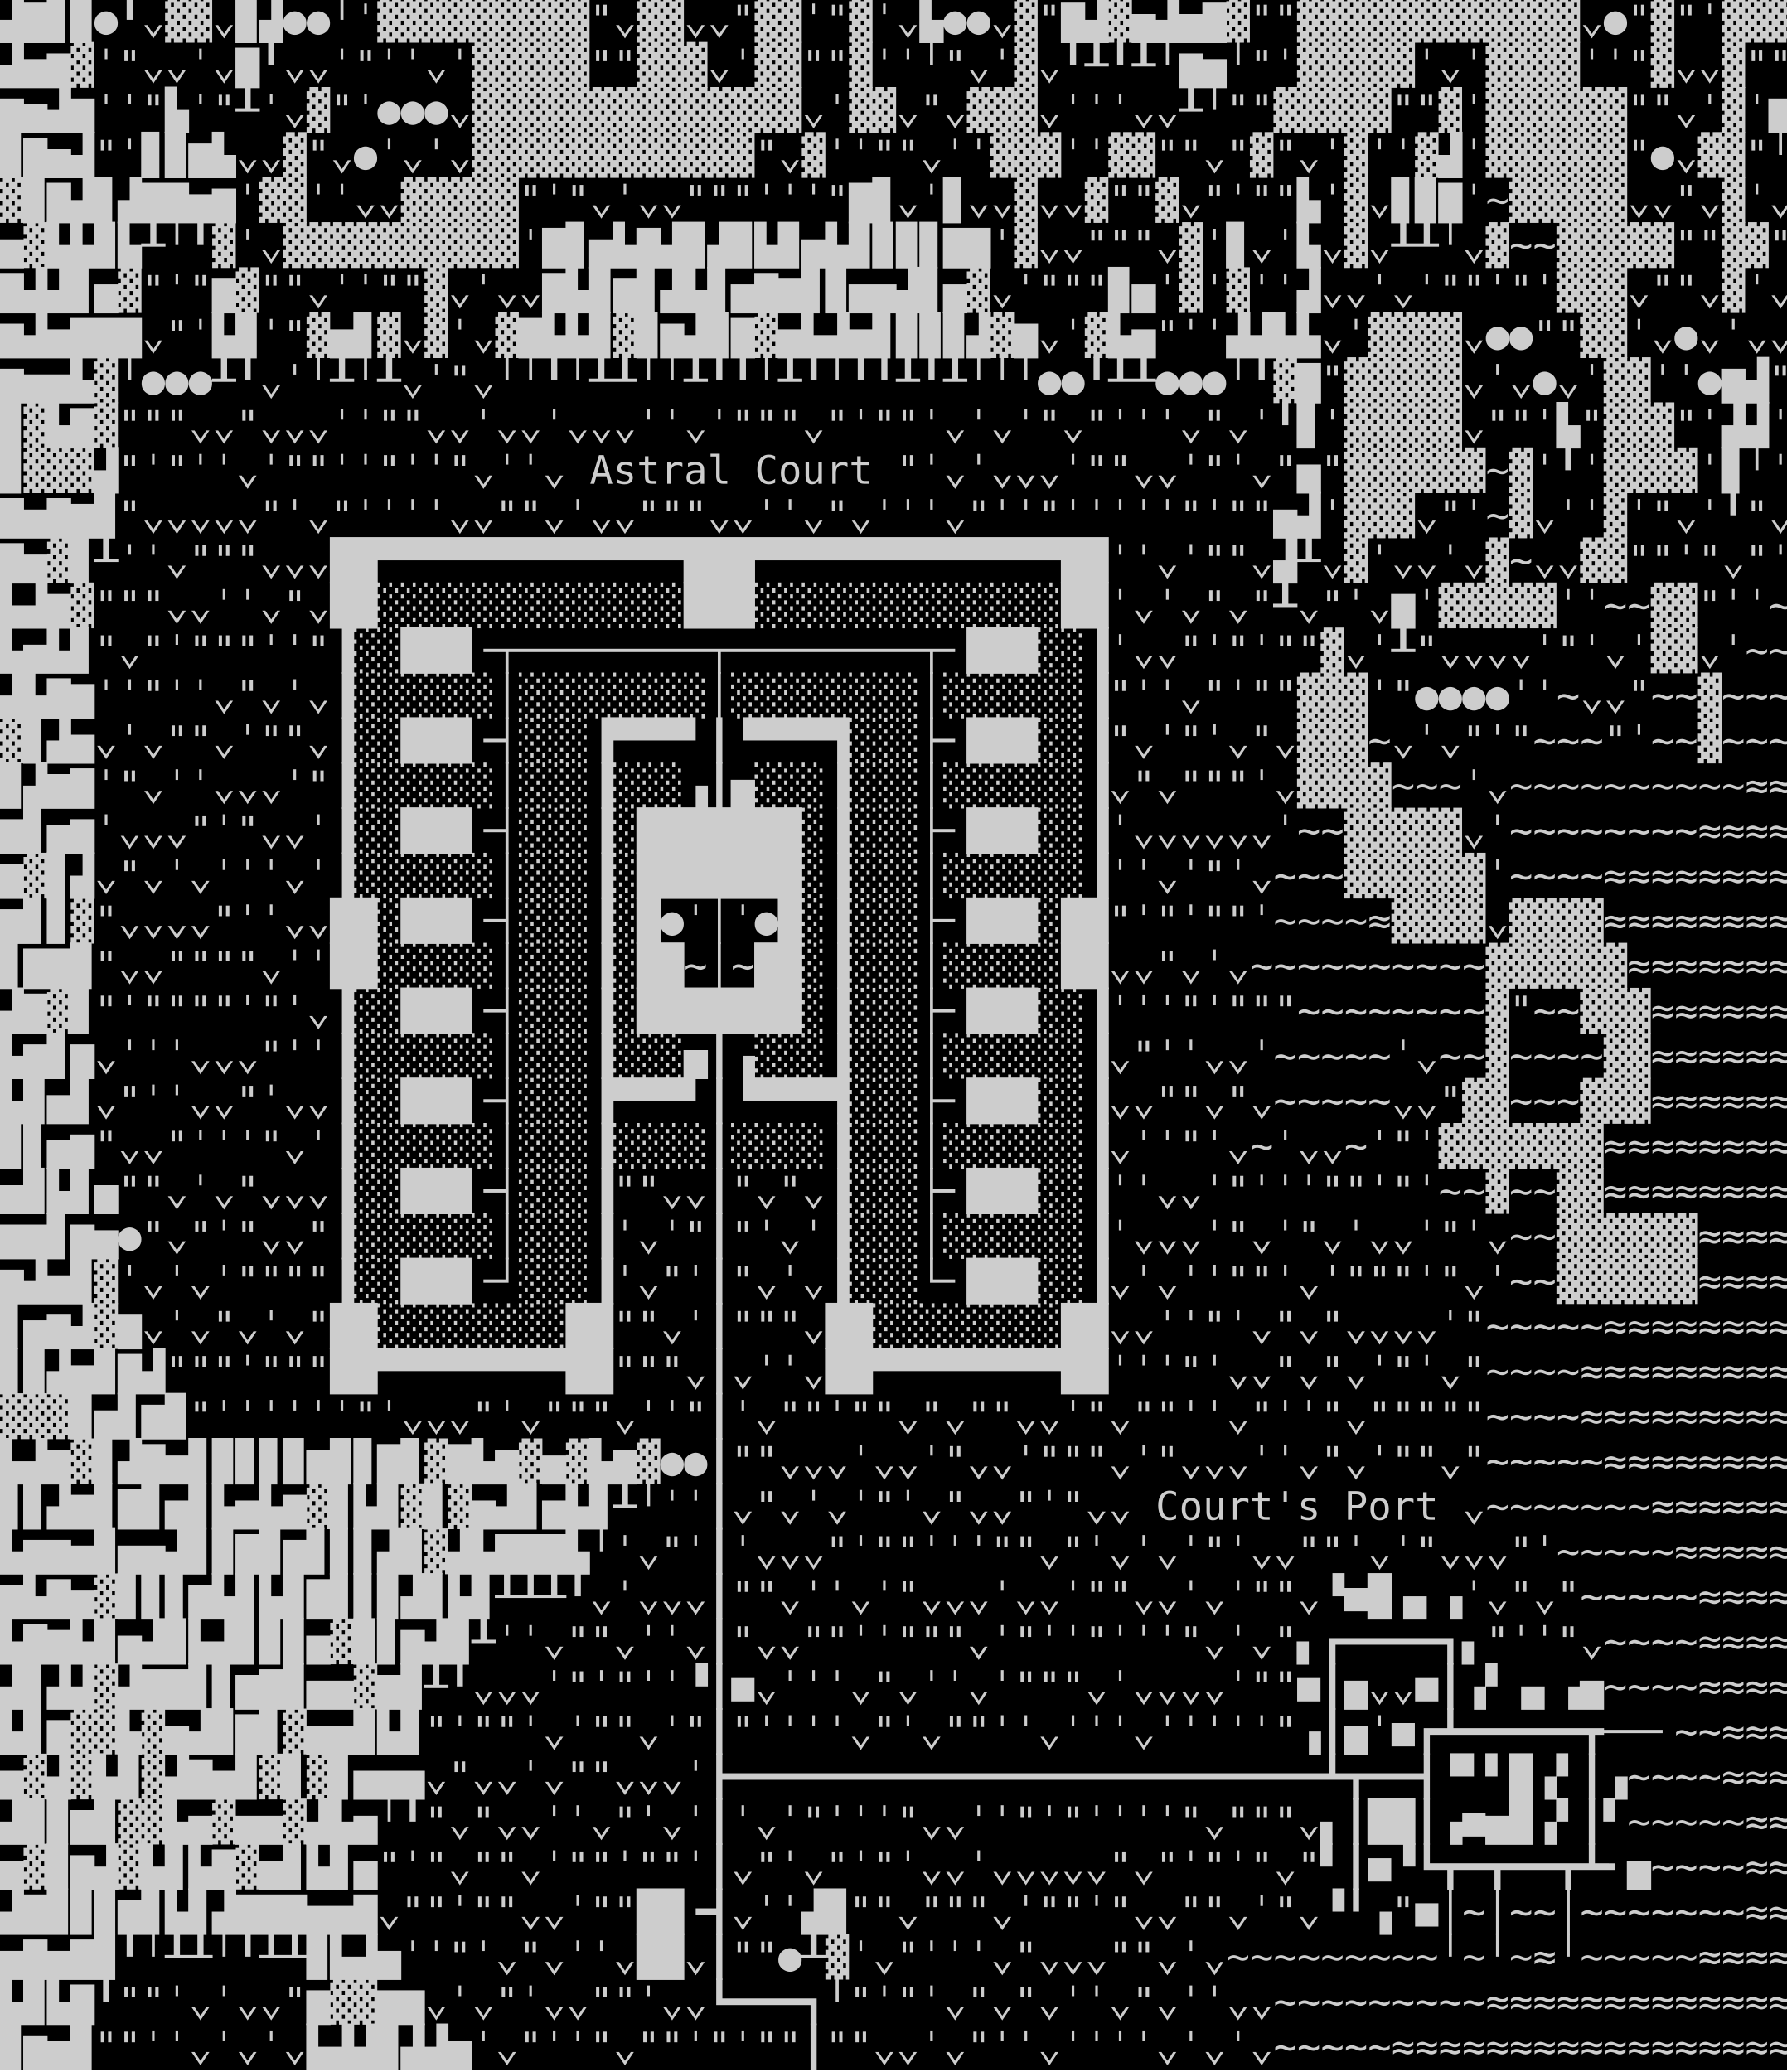
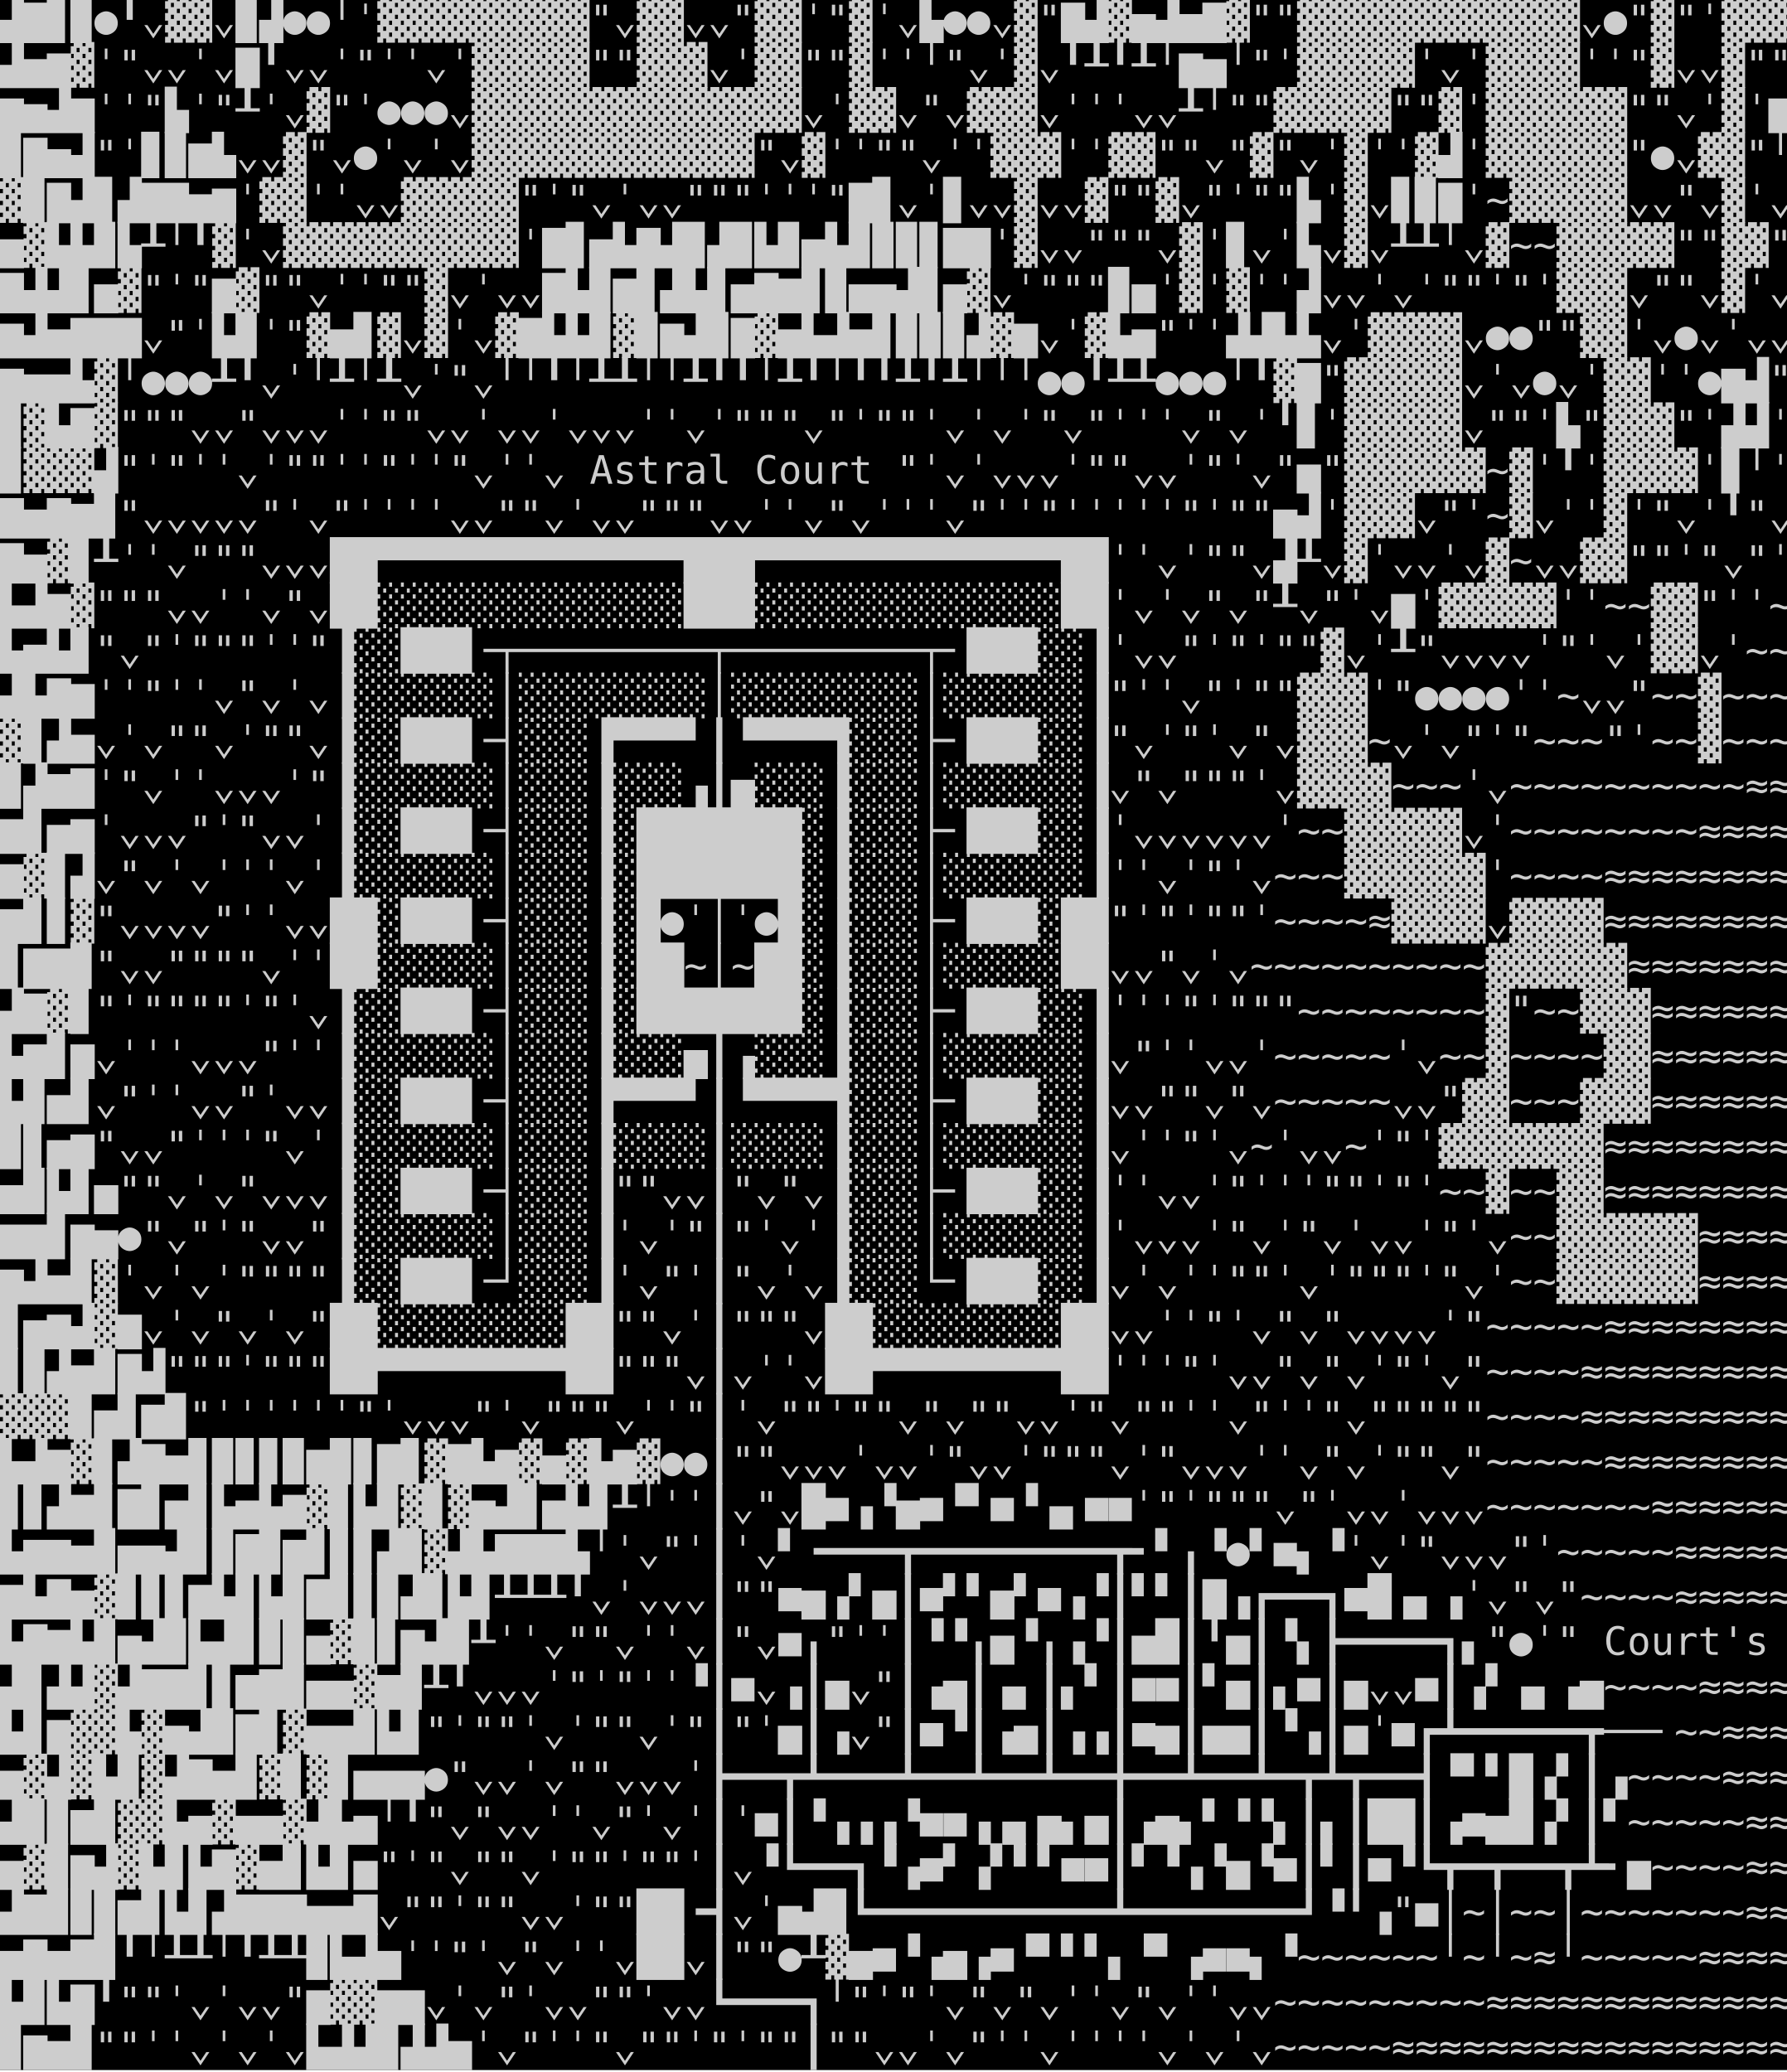
<svg xmlns="http://www.w3.org/2000/svg" version="1.1" width="456.0px" height="529.0px" viewBox="0 0 456.0 529.0" style="letter-spacing:0em;font-size:10px;font-family:'DejaVu Sans Mono';stroke:none">
  <text y="8.5" x="0.0" style="fill:#000000">████████████████████████████████████████████████████████████████████████████</text>
  <text y="20.0" x="0.0" style="fill:#000000">████████████████████████████████████████████████████████████████████████████</text>
  <text y="31.5" x="0.0" style="fill:#000000">████████████████████████████████████████████████████████████████████████████</text>
  <text y="43.0" x="0.0" style="fill:#000000">████████████████████████████████████████████████████████████████████████████</text>
  <text y="54.5" x="0.0" style="fill:#000000">████████████████████████████████████████████████████████████████████████████</text>
  <text y="66.0" x="0.0" style="fill:#000000">████████████████████████████████████████████████████████████████████████████</text>
  <text y="77.5" x="0.0" style="fill:#000000">████████████████████████████████████████████████████████████████████████████</text>
  <text y="89.0" x="0.0" style="fill:#000000">████████████████████████████████████████████████████████████████████████████</text>
  <text y="100.5" x="0.0" style="fill:#000000">████████████████████████████████████████████████████████████████████████████</text>
  <text y="112.0" x="0.0" style="fill:#000000">████████████████████████████████████████████████████████████████████████████</text>
  <text y="123.5" x="0.0" style="fill:#000000">████████████████████████████████████████████████████████████████████████████</text>
  <text y="135.0" x="0.0" style="fill:#000000">████████████████████████████████████████████████████████████████████████████</text>
  <text y="146.5" x="0.0" style="fill:#000000">████████████████████████████████████████████████████████████████████████████</text>
  <text y="158.0" x="0.0" style="fill:#000000">████████████████████████████████████████████████████████████████████████████</text>
  <text y="169.5" x="0.0" style="fill:#000000">████████████████████████████████████████████████████████████████████████████</text>
  <text y="181.0" x="0.0" style="fill:#000000">████████████████████████████████████████████████████████████████████████████</text>
  <text y="192.5" x="0.0" style="fill:#000000">████████████████████████████████████████████████████████████████████████████</text>
  <text y="204.0" x="0.0" style="fill:#000000">████████████████████████████████████████████████████████████████████████████</text>
  <text y="215.5" x="0.0" style="fill:#000000">████████████████████████████████████████████████████████████████████████████</text>
  <text y="227.0" x="0.0" style="fill:#000000">████████████████████████████████████████████████████████████████████████████</text>
  <text y="238.5" x="0.0" style="fill:#000000">████████████████████████████████████████████████████████████████████████████</text>
  <text y="250.0" x="0.0" style="fill:#000000">████████████████████████████████████████████████████████████████████████████</text>
  <text y="261.5" x="0.0" style="fill:#000000">████████████████████████████████████████████████████████████████████████████</text>
  <text y="273.0" x="0.0" style="fill:#000000">████████████████████████████████████████████████████████████████████████████</text>
  <text y="284.5" x="0.0" style="fill:#000000">████████████████████████████████████████████████████████████████████████████</text>
  <text y="296.0" x="0.0" style="fill:#000000">████████████████████████████████████████████████████████████████████████████</text>
  <text y="307.5" x="0.0" style="fill:#000000">████████████████████████████████████████████████████████████████████████████</text>
  <text y="319.0" x="0.0" style="fill:#000000">████████████████████████████████████████████████████████████████████████████</text>
  <text y="330.5" x="0.0" style="fill:#000000">████████████████████████████████████████████████████████████████████████████</text>
  <text y="342.0" x="0.0" style="fill:#000000">████████████████████████████████████████████████████████████████████████████</text>
  <text y="353.5" x="0.0" style="fill:#000000">████████████████████████████████████████████████████████████████████████████</text>
  <text y="365.0" x="0.0" style="fill:#000000">████████████████████████████████████████████████████████████████████████████</text>
  <text y="376.5" x="0.0" style="fill:#000000">████████████████████████████████████████████████████████████████████████████</text>
  <text y="388.0" x="0.0" style="fill:#000000">████████████████████████████████████████████████████████████████████████████</text>
  <text y="399.5" x="0.0" style="fill:#000000">████████████████████████████████████████████████████████████████████████████</text>
  <text y="411.0" x="0.0" style="fill:#000000">████████████████████████████████████████████████████████████████████████████</text>
  <text y="422.5" x="0.0" style="fill:#000000">████████████████████████████████████████████████████████████████████████████</text>
  <text y="434.0" x="0.0" style="fill:#000000">████████████████████████████████████████████████████████████████████████████</text>
  <text y="445.5" x="0.0" style="fill:#000000">████████████████████████████████████████████████████████████████████████████</text>
  <text y="457.0" x="0.0" style="fill:#000000">████████████████████████████████████████████████████████████████████████████</text>
  <text y="468.5" x="0.0" style="fill:#000000">████████████████████████████████████████████████████████████████████████████</text>
  <text y="480.0" x="0.0" style="fill:#000000">████████████████████████████████████████████████████████████████████████████</text>
  <text y="491.5" x="0.0" style="fill:#000000">████████████████████████████████████████████████████████████████████████████</text>
  <text y="503.0" x="0.0" style="fill:#000000">████████████████████████████████████████████████████████████████████████████</text>
  <text y="514.5" x="0.0" style="fill:#000000">████████████████████████████████████████████████████████████████████████████</text>
  <text y="526.0" x="0.0" style="fill:#000000">████████████████████████████████████████████████████████████████████████████</text>
  <text y="8.5" x="0.0" style="fill:#cdcdcd">▟▇▊▉●╹⌄▓▓⌄▉▟●●╵ˈ▓▓▓▓▓▓▓▓▓"⌄▓▓⌄⌄"▓▓ˈ"▓ˈ⌄▙●●⌄▓"▇▟▓▅▟▅▇▓""▓▓▓▓▓▓▓▓▓▓▓▓⌄●"▓"ˈ▓▓▓</text>
  <text y="20.0" x="0.0" style="fill:#cdcdcd">▟▅▆▓ˈ"⌄⌄ˈ⌄▇╹⌄⌄ˈ"ˈˈ⌄ˈ▓▓▓▓▓""▓▓▓⌄ˈ▓▓""▓ˈˈ╵"⌄ˈ▓⌄╹┸╹┸╵▆▅╵"ˈ▓▓▓▓▓ˈ⌄ˈ▓▓▓▓ˈˈ"▓⌄⌄▓""</text>
  <text y="31.5" x="0.0" style="fill:#cdcdcd">▆▅▟▆ˈˈ"▙ˈ"┸ˈ⌄▓"ˈ●●●⌄▓▓▓▓▓▓▓▓▓▓▓▓▓▓⌄ˈ▓▓⌄"⌄▓▓▓⌄ˈˈˈ⌄⌄┸╵""▓▓▓▓▓""▓ˈ▓▓▓▓▓▓""⌄ˈ▓ˈ▆</text>
  <text y="43.0" x="0.0" style="fill:#cdcdcd">▉▇▅▟"ˈ▊▉▆▙⌄⌄▓"⌄●ˈ⌄ˈ⌄▓▓▓▓▓▓▓▓▓▓▓▓"⌄▓ˈˈ""⌄ˈˈ▓▓▓ˈˈ▓▓""⌄"▓"⌄ˈ▓ˈˈ▓▟ˈ▓▓▓▓▓▓"●⌄▓▓"╵</text>
  <text y="54.5" x="0.0" style="fill:#cdcdcd">▓▉▇▟▊▟▇▇▅▆ˈ▓▓ˈˈ⌄⌄▓▓▓▓▓"ˈ"⌄ˈ⌄⌄"""ˈˈˈ"▇▊⌄ˈ▊⌄⌄▓⌄⌄▓""▓⌄"ˈ""▙ˈ▓⌄▊▉▇ˈ~▓▓▓▓▓⌄⌄"⌄▓ˈ⌄</text>
  <text y="66.0" x="0.0" style="fill:#cdcdcd">▅▓▙▙▉▙┸╵╹▓ˈ⌄▓▓▓▓▓▓▓▓▓▓ˈ▇▊▅▙▇▟▉▟▉▙▉▅▙▉▉▉▊▇▇ˈ▓⌄⌄"""⌄▓ˈ▊⌄ˈ▙⌄▓⌄┸┸╵⌄▓~~▓▓▓▓▓""▓▓"</text>
  <text y="77.5" x="0.0" style="fill:#cdcdcd">▇▟▟▊▅▓"ˈ"▆▓""⌄ˈˈ""▓⌄ˈ⌄⌄▇▙▉▆▊▟▙▊▅▇▆▊▉▅▅▟▊▅▓⌄ˈ"""▉▅ˈ▓ˈ▓ˈˈ▟⌄⌄ˈ⌄ˈ""ˈ"ˈ▓▓▓⌄""⌄▓ˈ⌄</text>
  <text y="89.0" x="0.0" style="fill:#cdcdcd">▆▟▅▇▇▇⌄"ˈ▙▉ˈ"▓▅▊▓⌄▓ˈ⌄▓▇▙▙▉▓▉▆▟▉▇▓▅▙▟▅▊▉▉▉▟▓▆⌄ˈ▓▙▅"ˈˈ▟▟▙▙⌄ˈ▓▓▓▓⌄●●""▓▓ˈ⌄●⌄ˈ⌄⌄</text>
  <text y="100.5" x="0.0" style="fill:#cdcdcd">▆▅▅▙▓╵●●●┸╹⌄ˈ╵┸╵┸⌄ˈ"⌄╵╵╹╵┸┸╵╵┸╹╹╵┸╹╵╹╹┸╹┸╵╵╵●●╹┸┸●●●╵╹▓▇"▓▓▓▓▓⌄ˈ⌄●⌄ˈ▓▓ˈˈ●▆▟"</text>
  <text y="112.0" x="0.0" style="fill:#cdcdcd">▉▓▙▇▓"""⌄⌄"⌄⌄⌄ˈˈ""⌄⌄ˈ⌄⌄ˈ⌄⌄⌄ˈˈ⌄ˈ"""⌄"ˈ""ˈ⌄ˈ⌄ˈ"⌄"ˈˈˈ⌄"⌄ˈ╹▊ˈ▓▓▓▓▓⌄""ˈ▙"▓▓▓"ˈ▟▟ˈ</text>
  <text y="123.5" x="0.0" style="fill:#cdcdcd">▉▓▓▓▟"ˈ"ˈˈ⌄ˈ""ˈˈ"ˈˈ"⌄ˈˈ⌄ Astral Court "ˈ⌄ˈ⌄⌄⌄ˈ""⌄⌄ˈ"ˈ⌄"▅"▓▓▓▓▓▓~▓ˈ╹ˈ▓▓▓▓ˈ▊╵ˈ</text>
  <text y="135.0" x="0.0" style="fill:#cdcdcd">▇▅▇▆▉"⌄⌄⌄⌄⌄"ˈ⌄"ˈˈˈˈ⌄⌄""⌄ˈ⌄⌄"""⌄⌄ˈˈ⌄"⌄ˈˈˈ⌄"ˈˈ"ˈˈˈˈˈ"ˈ""▅▟ˈ▓▓▓⌄"ˈ~▓⌄ˈˈ▓ˈ"⌄ˈ╹"⌄</text>
  <text y="146.5" x="0.0" style="fill:#cdcdcd">▇▅▓▊┸ˈˈ⌄"""⌄⌄⌄██▀▀▀▀▀▀▀▀▀▀▀▀▀███▀▀▀▀▀▀▀▀▀▀▀▀▀██ˈˈ⌄ˈ""⌄▟┸⌄▓ˈ⌄⌄ˈ⌄▓~⌄⌄▓▓""ˈ"⌄"ˈ</text>
  <text y="158.0" x="0.0" style="fill:#cdcdcd">▙▟▆▓"""⌄⌄ˈˈ⌄"⌄██░░░░░░░░░░░░░███░░░░░░░░░░░░░██ˈ⌄ˈ⌄"⌄"┸⌄"ˈ⌄▆ˈ▓▓▓▓▓ˈˈ~~▓▓"ˈˈ~</text>
  <text y="169.5" x="0.0" style="fill:#cdcdcd">▙▅▙▊"⌄"ˈ"""ˈˈ"▐░░███╶┬────────┬────────┬╴███░░▐ˈ⌄⌄"ˈ"ˈ""▓⌄ˈ┸"⌄⌄⌄⌄ˈ"ˈ⌄ˈ▓▓⌄ˈ~~</text>
  <text y="181.0" x="0.0" style="fill:#cdcdcd">▟▙▇▆ˈˈ"ˈˈ⌄"⌄ˈ⌄▐░░░░░░│░░░░░░░░│░░░░░░░░│░░░░░░▐"ˈˈ⌄"ˈ""▓▓▓ˈ"●●●●ˈˈ~⌄⌄"~~▓~~~</text>
  <text y="192.5" x="0.0" style="fill:#cdcdcd">▓▊▟▅⌄ˈ⌄""⌄ˈ""⌄▐░░███╶┤░░░▐▀▀▀▘┃▝▀▀▀▜░░░├╴███░░▐"⌄ˈ"ˈ⌄"⌄▓▓▓~⌄ˈ⌄"ˈ"~~~"ˈ~~▓~~~</text>
  <text y="204.0" x="0.0" style="fill:#cdcdcd">▉▟▆▇ˈ"⌄ˈˈ⌄⌄⌄ˈ"▐░░░░░░│░░░▐░░░▗┃▅░░░▐░░░│░░░░░░▐⌄"⌄"""ˈ⌄▓▓▓▓~~~ˈ⌄~~~~~~~~~~≈≈</text>
  <text y="215.5" x="0.0" style="fill:#cdcdcd">▆▊▅▆ˈ⌄⌄⌄"ˈ"⌄⌄ˈ▐░░███╶┤░░░▐░███████░▐░░░├╴███░░▐ˈ⌄⌄⌄⌄⌄⌄ˈ~~▓▓▓▓▓⌄ˈ~~~~~~~~≈≈≈≈</text>
  <text y="227.0" x="0.0" style="fill:#cdcdcd">▆▓▊▟⌄"⌄ˈ⌄ˈˈˈ⌄ˈ▐░░░░░░│░░░▐░███████░▐░░░│░░░░░░▐ˈˈ⌄ˈ"ˈ⌄~~~▓▓▓▓▓▓ˈ~~~~≈≈≈≈≈≈≈≈</text>
  <text y="238.5" x="0.0" style="fill:#cdcdcd">▆▊▊▓"⌄⌄⌄⌄"ˈˈ⌄⌄██░███╶┤░░░▐░█●ˈ│ˈ●█░▐░░░├╴███░██"ˈ"ˈ""ˈ~~~~≈▓▓▓▓⌄▓▓▓▓≈≈≈≈≈≈≈≈</text>
  <text y="250.0" x="0.0" style="fill:#cdcdcd">▊▇▇▉"⌄⌄""""⌄ˈˈ██░░░░░│░░░▐░██~│~██░▐░░░│░░░░░██⌄⌄"⌄ˈ⌄~~~~~~~~~~▓▓▓▓▓▓≈≈≈≈≈≈≈</text>
  <text y="261.5" x="0.0" style="fill:#cdcdcd">▟▇▓▊"ˈ""""ˈ"ˈ⌄▐░░███╶┤░░░▐░███████░▐░░░├╴███░░▐ˈˈˈ"ˈ"""~~~~~~~~▓"~~▓▓▓≈≈≈≈≈≈</text>
  <text y="273.0" x="0.0" style="fill:#cdcdcd">▙▆▊▆⌄ˈˈˈ⌄⌄⌄"ˈˈ▐░░░░░░│░░░▐░░░▅┃▗░░░▐░░░│░░░░░░▐⌄"ˈˈ⌄⌄ˈ~~~~~ˈ⌄~~▓~~~~▓▓≈≈≈≈≈≈</text>
  <text y="284.5" x="0.0" style="fill:#cdcdcd">▙▉▅▊⌄"ˈˈ⌄⌄"ˈ⌄⌄▐░░███╶┤░░░▐▀▀▀▘┃▝▀▀▀▜░░░├╴███░░▐⌄⌄""⌄"⌄~~~~~⌄⌄"▓▓~~~▓▓▓≈≈≈≈≈≈</text>
  <text y="296.0" x="0.0" style="fill:#cdcdcd">▉▊▅▆"⌄⌄"ˈˈˈ"⌄ˈ▐░░░░░░│░░░▐░░░░┃░░░░▐░░░│░░░░░░▐⌄ˈˈ"ˈ⌄~ˈ⌄⌄~ˈ"ˈ▓▓▓▓▓▓▓≈≈≈≈≈≈≈≈</text>
  <text y="307.5" x="0.0" style="fill:#cdcdcd">▅▉▙▊▅""⌄ˈ⌄"⌄⌄⌄▐░░███╶┤░░░▐""⌄⌄┃"⌄"⌄▐░░░├╴███░░▐ˈˈ⌄⌄ˈ"ˈˈˈ""ˈ"ˈ~~▓~~▓▓≈≈≈≈≈≈≈≈</text>
  <text y="319.0" x="0.0" style="fill:#cdcdcd">▆▆▊▆▅●"⌄"ˈ"⌄⌄"▐░░░░░░│░░░▐ˈ⌄ˈ"┃"ˈ⌄ˈ▐░░░│░░░░░░▐ˈ⌄⌄⌄ˈ"⌄ˈ"⌄ˈ⌄⌄ˈ"ˈ⌄~~▓▓▓▓▓▓≈≈≈≈</text>
  <text y="330.5" x="0.0" style="fill:#cdcdcd">▆▟▅▉▓ˈ⌄ˈ⌄ˈ""""▐░░███╶┘░░░▐ˈ⌄"ˈ┃"⌄ˈ⌄▐░░░└╴███░░▐⌄ˈ⌄ˈˈ""ˈ⌄ˈ"""ˈ"⌄ˈ~~▓▓▓▓▓▓≈≈≈≈</text>
  <text y="342.0" x="0.0" style="fill:#cdcdcd">▊▅▆▟▓▆⌄ˈ⌄"⌄ˈ⌄"██░░░░░░░░██""⌄ˈ┃"""⌄██░░░░░░░░██⌄⌄ˈˈ"ˈ⌄"⌄"⌄⌄⌄⌄ˈ"~~~~~≈≈≈≈≈≈≈≈</text>
  <text y="353.5" x="0.0" style="fill:#cdcdcd">▊▉▟▅▉▇▟"""ˈ"""██▀▀▀▀▀▀▀▀██"""⌄┃⌄ˈˈ⌄██▀▀▀▀▀▀▀▀██ˈˈˈ"ˈ⌄⌄"⌄"⌄ˈ"ˈ⌄"~~~~≈≈≈≈≈≈≈≈≈</text>
  <text y="365.0" x="0.0" style="fill:#cdcdcd">▓▓▓▉▅▊▆▉"ˈˈˈˈˈˈ"ˈ⌄⌄⌄"ˈ⌄"""⌄ˈˈ"┃ˈ⌄""ˈ""⌄"⌄""⌄⌄ˈ"⌄""ˈˈ⌄"ˈˈ"⌄"""""~~~~≈≈≈≈≈≈≈≈≈</text>
  <text y="376.5" x="0.0" style="fill:#cdcdcd">▙▟▆▓▊▟▇▅▊▉▊▊▉▆▉▊▇▊▓▇▙▆▓▅▓▙▆▓●●┃""⌄⌄⌄ˈ⌄⌄ˈ"⌄⌄ˈ"""⌄ˈ"⌄⌄⌄ˈˈ⌄"⌄ˈ""⌄"~~~~~≈≈≈≈≈≈≈≈</text>
-   <text y="388.0" x="0.0" style="fill:#cdcdcd">▊▊▟▆▊▇▊▅▊▙▅▙▆▓▊▙▉▓▊▓▅▟▊▅▙▊┸╵ˈˈ┃⌄"⌄ˈ⌄ˈ"ˈ⌄"⌄⌄"ˈ"⌄⌄ Court's Port ⌄~~~~~~~≈≈≈≈≈≈</text>
-   <text y="399.5" x="0.0" style="fill:#cdcdcd">▙▆▆▅▉▅▅▟▊▉▇▉▆▊▊▊▟▉▓▟▙▇▇▇▙╵ˈ⌄"ˈ┃ˈ⌄⌄⌄"ˈ""ˈˈˈ""⌄"ˈ⌄ˈ⌄ˈ"ˈ⌄⌄""ˈ⌄ˈ"⌄⌄⌄"ˈ~~~~~≈≈≈≈≈</text>
-   <text y="411.0" x="0.0" style="fill:#cdcdcd">▆▙▇▅▓▊▊▊▆▙▊▙▉▇▊▊▉▟▊▙▊┸┸┸╹⌄ˈ⌄⌄⌄┃""⌄ˈˈ⌄ˈ"⌄⌄⌄ˈ⌄⌄ˈ""⌄⌄ˈ⌄ˈ""⌄▝■█▗▖▗ˈ⌄"⌄"~~~~~≈≈≈≈</text>
-   <text y="422.5" x="0.0" style="fill:#cdcdcd">▙▇▆▙▉▅▟▉▙▟▊▉▉▅▓▉▊▆▟▉┸ˈˈ⌄""⌄ˈˈ⌄┃"⌄⌄""ˈˈ"""⌄ˈ"ˈˈ"ˈˈˈ"⌄ˈ⌄"▖┏━━━━┓▖"ˈˈ"⌄~~~~≈≈≈≈</text>
-   <text y="434.0" x="0.0" style="fill:#cdcdcd">▟▊▟▟▓▟▇▇▊▊▆▇▉▅▅▓▆▉┸╹⌄⌄⌄ˈ"ˈ"ˈˈ▝┃■⌄ˈˈˈ⌄"⌄ˈˈ⌄ˈ"""⌄ˈ⌄⌄⌄⌄ˈ""■┃▅⌄⌄■┃▗▘▗▖▗▅~~~~≈≈≈≈</text>
-   <text y="445.5" x="0.0" style="fill:#cdcdcd">▙▊▆▓▓▙▓▅▟▉▇▊▓▅▅▉▙▊"ˈ""ˈ⌄ˈ""⌄ˈ"┃"ˈˈˈˈ⌄"ˈ⌄""ˈˈ⌄ˈˈˈ⌄ˈˈˈˈˈ"▗┃▅ˈ■┏┻━━━━━┳──╴~~≈≈≈</text>
-   <text y="457.0" x="0.0" style="fill:#cdcdcd">▅▓▟▓▙▉▓▟▇▅▉▓▊▓▊▅▅▅⌄"⌄⌄ˈ⌄""⌄⌄⌄ˈ┣━━━━━━━━━━━━━━━━━━━━━━━━━┻┳━━┫▝▘▘█▗▘┃▗~~~~≈≈≈</text>
-   <text y="468.5" x="0.0" style="fill:#cdcdcd">▟▉▉▆▉▓▓▙▅▓▅▅▓▟▙▅╵╹"⌄"⌄⌄ˈˈ⌄"ˈ⌄ˈ┃ˈ⌄ˈ"ˈˈˈ"⌄⌄ˈˈ"ˈ"ˈˈˈˈ"⌄"""⌄▖┃██┃▗■▅█▗▘┃▘~~~~~≈≈</text>
-   <text y="480.0" x="0.0" style="fill:#cdcdcd">▅▓▉▆▟▓▙▊▙▇▓▅▊▙▊▅"ˈ"⌄""⌄ˈ""ˈ""ˈ┃⌄"ˈ⌄"ˈ"ˈ⌄⌄ˈ⌄⌄⌄⌄⌄"⌄"ˈ"ˈ"⌄"▘┃■▝┗┳━┳━━┳┻╸▅~~~~≈≈</text>
-   <text y="491.5" x="0.0" style="fill:#cdcdcd">▟▇▉▉▉▆▊▙▊▟▇▇▇▅▅▇⌄""ˈ""⌄⌄ˈ""██╺┫⌄ˈˈ▟▉""⌄"""⌄ˈ""ˈ"⌄⌄""⌄ˈ"⌄▝╹▗"■│~│~~│~~~~~~~≈≈</text>
-   <text y="503.0" x="0.0" style="fill:#cdcdcd">▅▇▅▇▉╹╵┸┸╵╹┸┸▉▙▟▅ˈˈ"ˈ⌄"⌄ˈˈ⌄██⌄┃""●┸▓ˈ⌄"ˈˈˈ⌄"⌄⌄⌄""⌄ˈ⌄~~~~~~~~~╵~╵~≈╵~~~~~≈≈≈≈</text>
+   <text y="388.0" x="0.0" style="fill:#cdcdcd">▊▊▟▆▊▇▊▅▊▙▅▙▆▓▊▙▉▓▊▓▅▟▊▅▙▊┸╵ˈˈ┃⌄"⌄█■▗▝▅■▝▘■▝▗▖■■ˈ"ˈ"""⌄"ˈ⌄⌄ˈ⌄⌄⌄~~~~~~~≈≈≈≈≈≈</text>
+   <text y="399.5" x="0.0" style="fill:#cdcdcd">▙▆▆▅▉▅▅▟▊▉▇▉▆▊▊▊▟▉▓▟▙▇▇▇▙╵ˈ⌄"ˈ┃ˈ⌄▘╺━━━┳━━━━━━━━┳╸▘╻▝●▘■▖▝ˈ⌄ˈ"⌄⌄⌄"ˈ~~~~~≈≈≈≈≈</text>
+   <text y="411.0" x="0.0" style="fill:#cdcdcd">▆▙▇▅▓▊▊▊▆▙▊▙▉▇▊▊▉▟▊▙▊┸┸┸╹⌄ˈ⌄⌄⌄┃""■▅▗▘▅┃■▘▘▅▘■▗▝┃▘▘┃▇▗┏━━┓■█▗▖▗ˈ⌄"⌄"~~~~≈≈≈≈≈</text>
+   <text y="422.5" x="0.0" style="fill:#cdcdcd">▙▇▆▙▉▅▟▉▙▟▊▉▉▅▓▉▊▆▟▉┸ˈˈ⌄""⌄ˈˈ⌄┃"⌄■╻"ˈˈ┃▝▝╻▅▝╻▗▝┃▅█┃╹▅┃▝▖┣━━━━┓▖"●ˈ" Court's </text>
+   <text y="434.0" x="0.0" style="fill:#cdcdcd">▟▊▟▟▓▟▇▇▊▊▆▇▉▅▅▓▆▉┸╹⌄⌄⌄ˈ"ˈ"ˈˈ▝┃■⌄▗┃▅⌄"┃▗▅┃▗▖┃▖▘┃■■┃▘▅┃▖■┃▅⌄⌄■┃▗▘▗▖▗▅~~~~≈≈≈≈</text>
+   <text y="445.5" x="0.0" style="fill:#cdcdcd">▙▊▆▓▓▙▓▅▟▉▇▊▓▅▅▉▙▊"ˈ""ˈ⌄ˈ""⌄ˈ"┃"ˈ▅┃▗⌄"┃■▝┃▗▅┃▗▗┃■▅┃▅▅┃▝▗┃▅ˈ■┏┻━━━━━┳──╴~~≈≈≈</text>
+   <text y="457.0" x="0.0" style="fill:#cdcdcd">▅▓▟▓▙▉▓▟▇▅▉▓▊▓▊▅▅▅●"⌄⌄ˈ⌄""⌄⌄⌄ˈ┣━━┳┻━━━┻━━┻━━┻━━╋━━┻━━┻━┳┻┳━━┫▝▘▘█▗▘┃▗~~~~≈≈≈</text>
+   <text y="468.5" x="0.0" style="fill:#cdcdcd">▟▉▉▆▉▓▓▙▅▓▅▅▓▟▙▅╵╹"⌄"⌄⌄ˈˈ⌄"ˈ⌄ˈ┃ˈ■┃▝▗▗▗▝■■▗▗▖▅▖▅┃▗▅▖▘▝▝▖┃▖┃██┃▗■▅█▗▘┃▘~~~~~≈≈</text>
+   <text y="480.0" x="0.0" style="fill:#cdcdcd">▅▓▉▆▟▓▙▊▙▇▓▅▊▙▊▅"ˈ"⌄""⌄ˈ""ˈ""ˈ┃⌄▝┗━━┓▝▗■▘▗▘▘▘■■┃▘▝▗▝▅▝■┃▘┃■▝┗┳━┳━━┳┻╸▅~~~~≈≈</text>
+   <text y="491.5" x="0.0" style="fill:#cdcdcd">▟▇▉▉▉▆▊▙▊▟▇▇▇▅▅▇⌄""ˈ""⌄⌄ˈ""██╺┫⌄ˈ▅▟▉┗━━━━━━━━━━┻━━━━━━━┛▝╹▗"■│~│~~│~~~~~~~≈≈</text>
+   <text y="503.0" x="0.0" style="fill:#cdcdcd">▅▇▅▇▉╹╵┸┸╵╹┸┸▉▙▟▅ˈˈ"ˈ⌄"⌄ˈˈ⌄██⌄┃""●┸▓▅■▝▗▅▗■▝▘▘▘▖▝▘▗■■▖▝~~~~~~╵~╵~≈╵~~~~~≈≈≈≈</text>
  <text y="514.5" x="0.0" style="fill:#cdcdcd">▙▉▙▇╹""ˈ⌄ˈ⌄⌄"▆▓▓▆▆⌄ˈ⌄"ˈ⌄⌄""ˈ⌄⌄┗━━━┓╵"ˈ"ˈ⌄"⌄"⌄ˈˈ⌄"⌄ˈˈ⌄⌄~~~~~~~~~≈≈≈≈≈≈≈≈≈≈≈≈≈</text>
  <text y="526.0" x="0.0" style="fill:#cdcdcd">▉▆▅▉""ˈˈ⌄ˈ⌄ˈ⌄▙▟▟▉▟▟▅ˈ⌄"ˈˈ"⌄""ˈ"ˈ""┃""⌄⌄ˈ⌄"ˈˈ⌄ˈˈˈˈ⌄ˈ⌄ˈ⌄~~~~~≈≈≈≈≈≈≈≈≈≈≈≈≈≈≈≈≈</text>
</svg>
